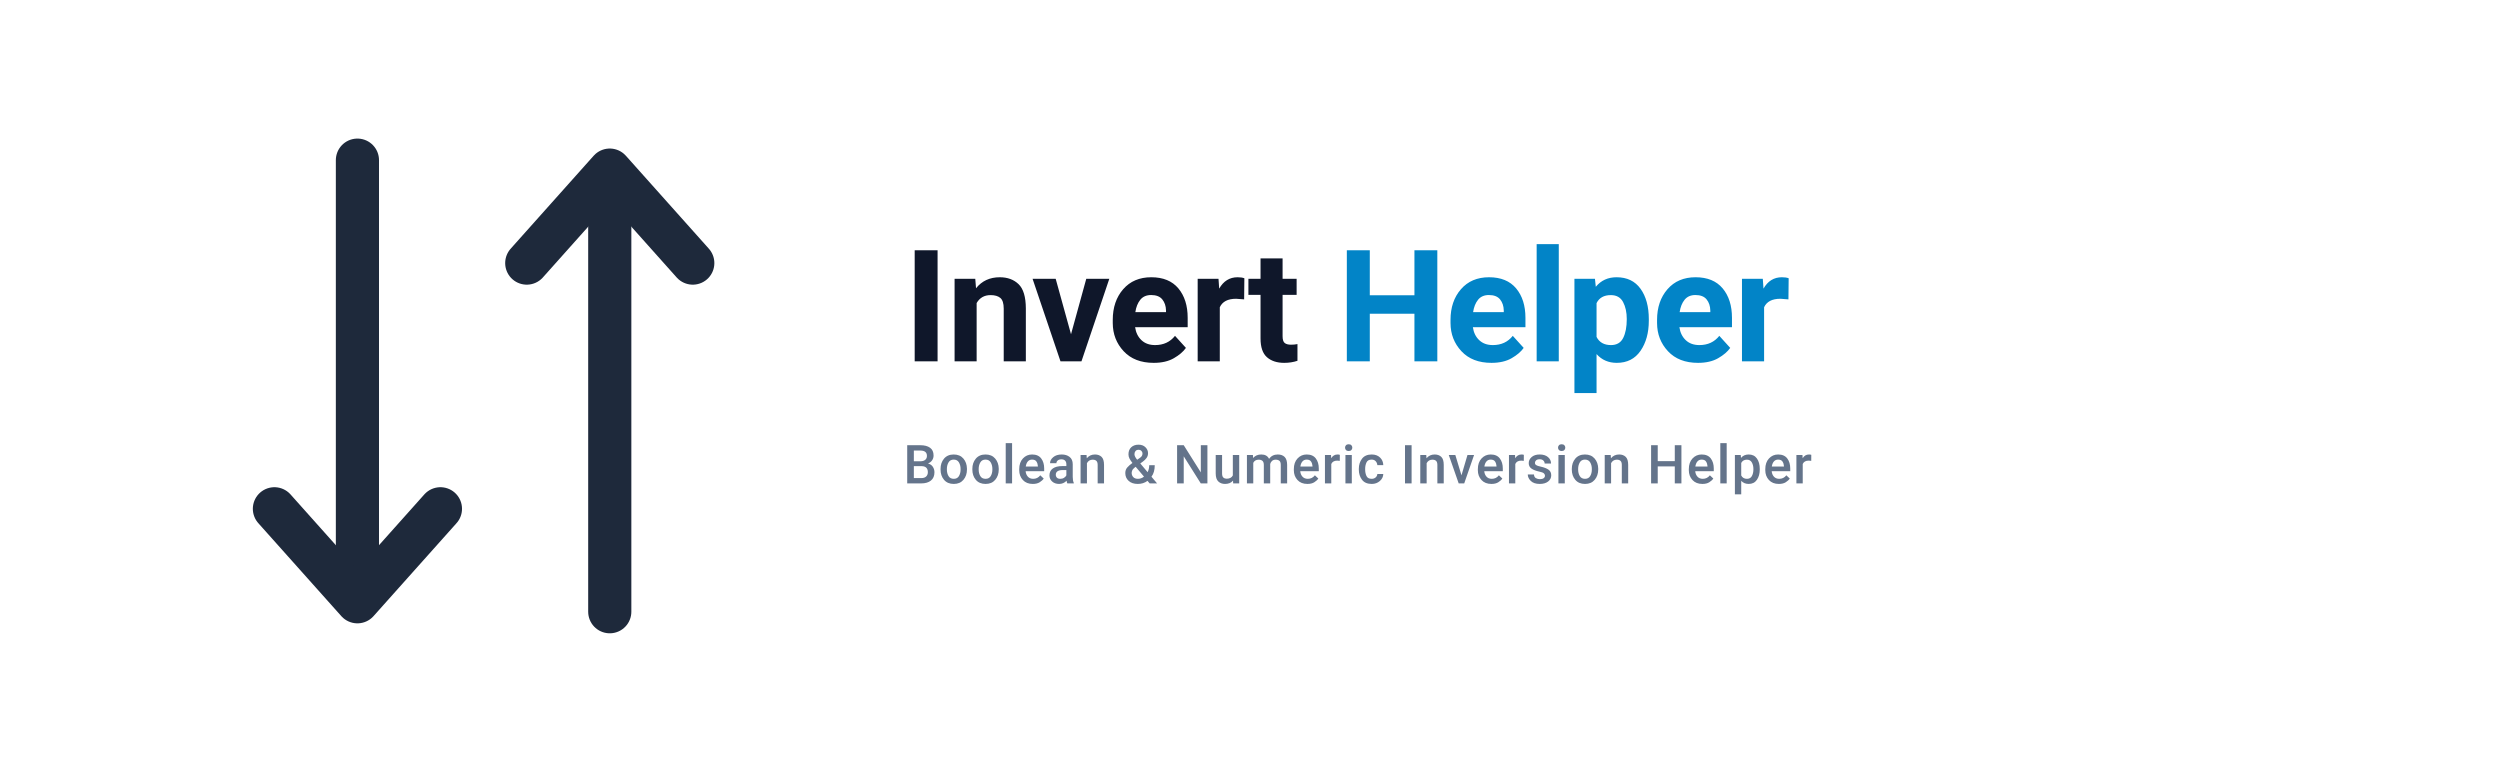
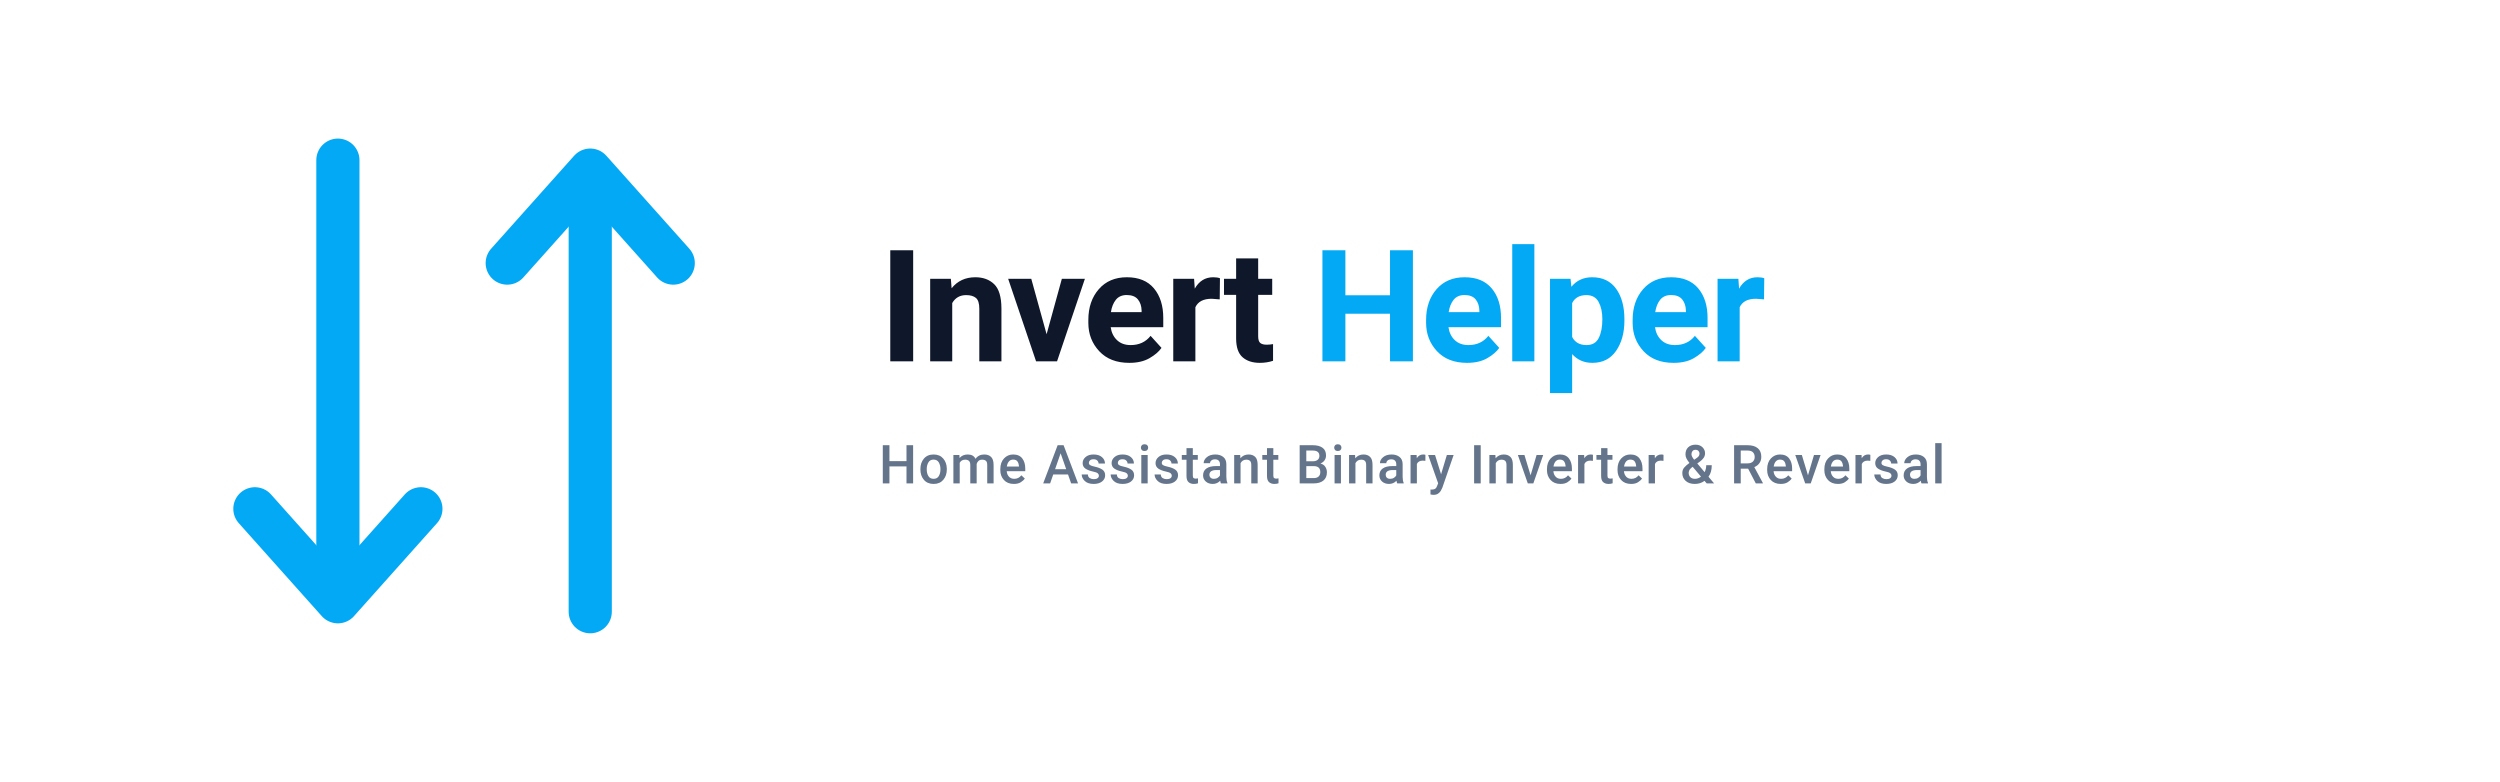
<svg xmlns="http://www.w3.org/2000/svg" width="1024" height="320" viewBox="0 0 1024 320">
-   <g transform="translate(24, -16) scale(0.68)">
-     <g fill="#1e293b" stroke="#1e293b" stroke-linecap="round" stroke-linejoin="round">
+   <style>
+     :root {
+       color: var(--primary-color, #03a9f4);
+     }
+   </style>
+   <g transform="translate(16, -16) scale(0.68)">
+     <g fill="currentColor" stroke="currentColor" stroke-linecap="round" stroke-linejoin="round">
      <line x1="180" y1="120" x2="180" y2="380" stroke-width="26" />
      <polyline points="130,330 180,386 230,330" fill="none" stroke-width="26" />
      <line x1="332" y1="392" x2="332" y2="132" stroke-width="26" />
      <polyline points="282,182 332,126 382,182" fill="none" stroke-width="26" />
    </g>
  </g>
-   <g transform="translate(370, 96)">
+   <g transform="translate(360, 96)">
    <text x="0" y="52" font-family="-apple-system, BlinkMacSystemFont, 'Segoe UI', Roboto, Helvetica, Arial, sans-serif" font-size="64" font-weight="700" fill="#0f172a" letter-spacing="-1">
-       Invert <tspan fill="#0284c7">Helper</tspan>
+       Invert <tspan fill="#03a9f4">Helper</tspan>
    </text>
    <text x="0" y="102" font-family="-apple-system, BlinkMacSystemFont, 'Segoe UI', Roboto, Helvetica, Arial, sans-serif" font-size="22" font-weight="500" fill="#64748b" letter-spacing="0.5">
-       Boolean &amp; Numeric Inversion Helper
+       Home Assistant Binary Inverter &amp; Reversal
    </text>
  </g>
</svg>
